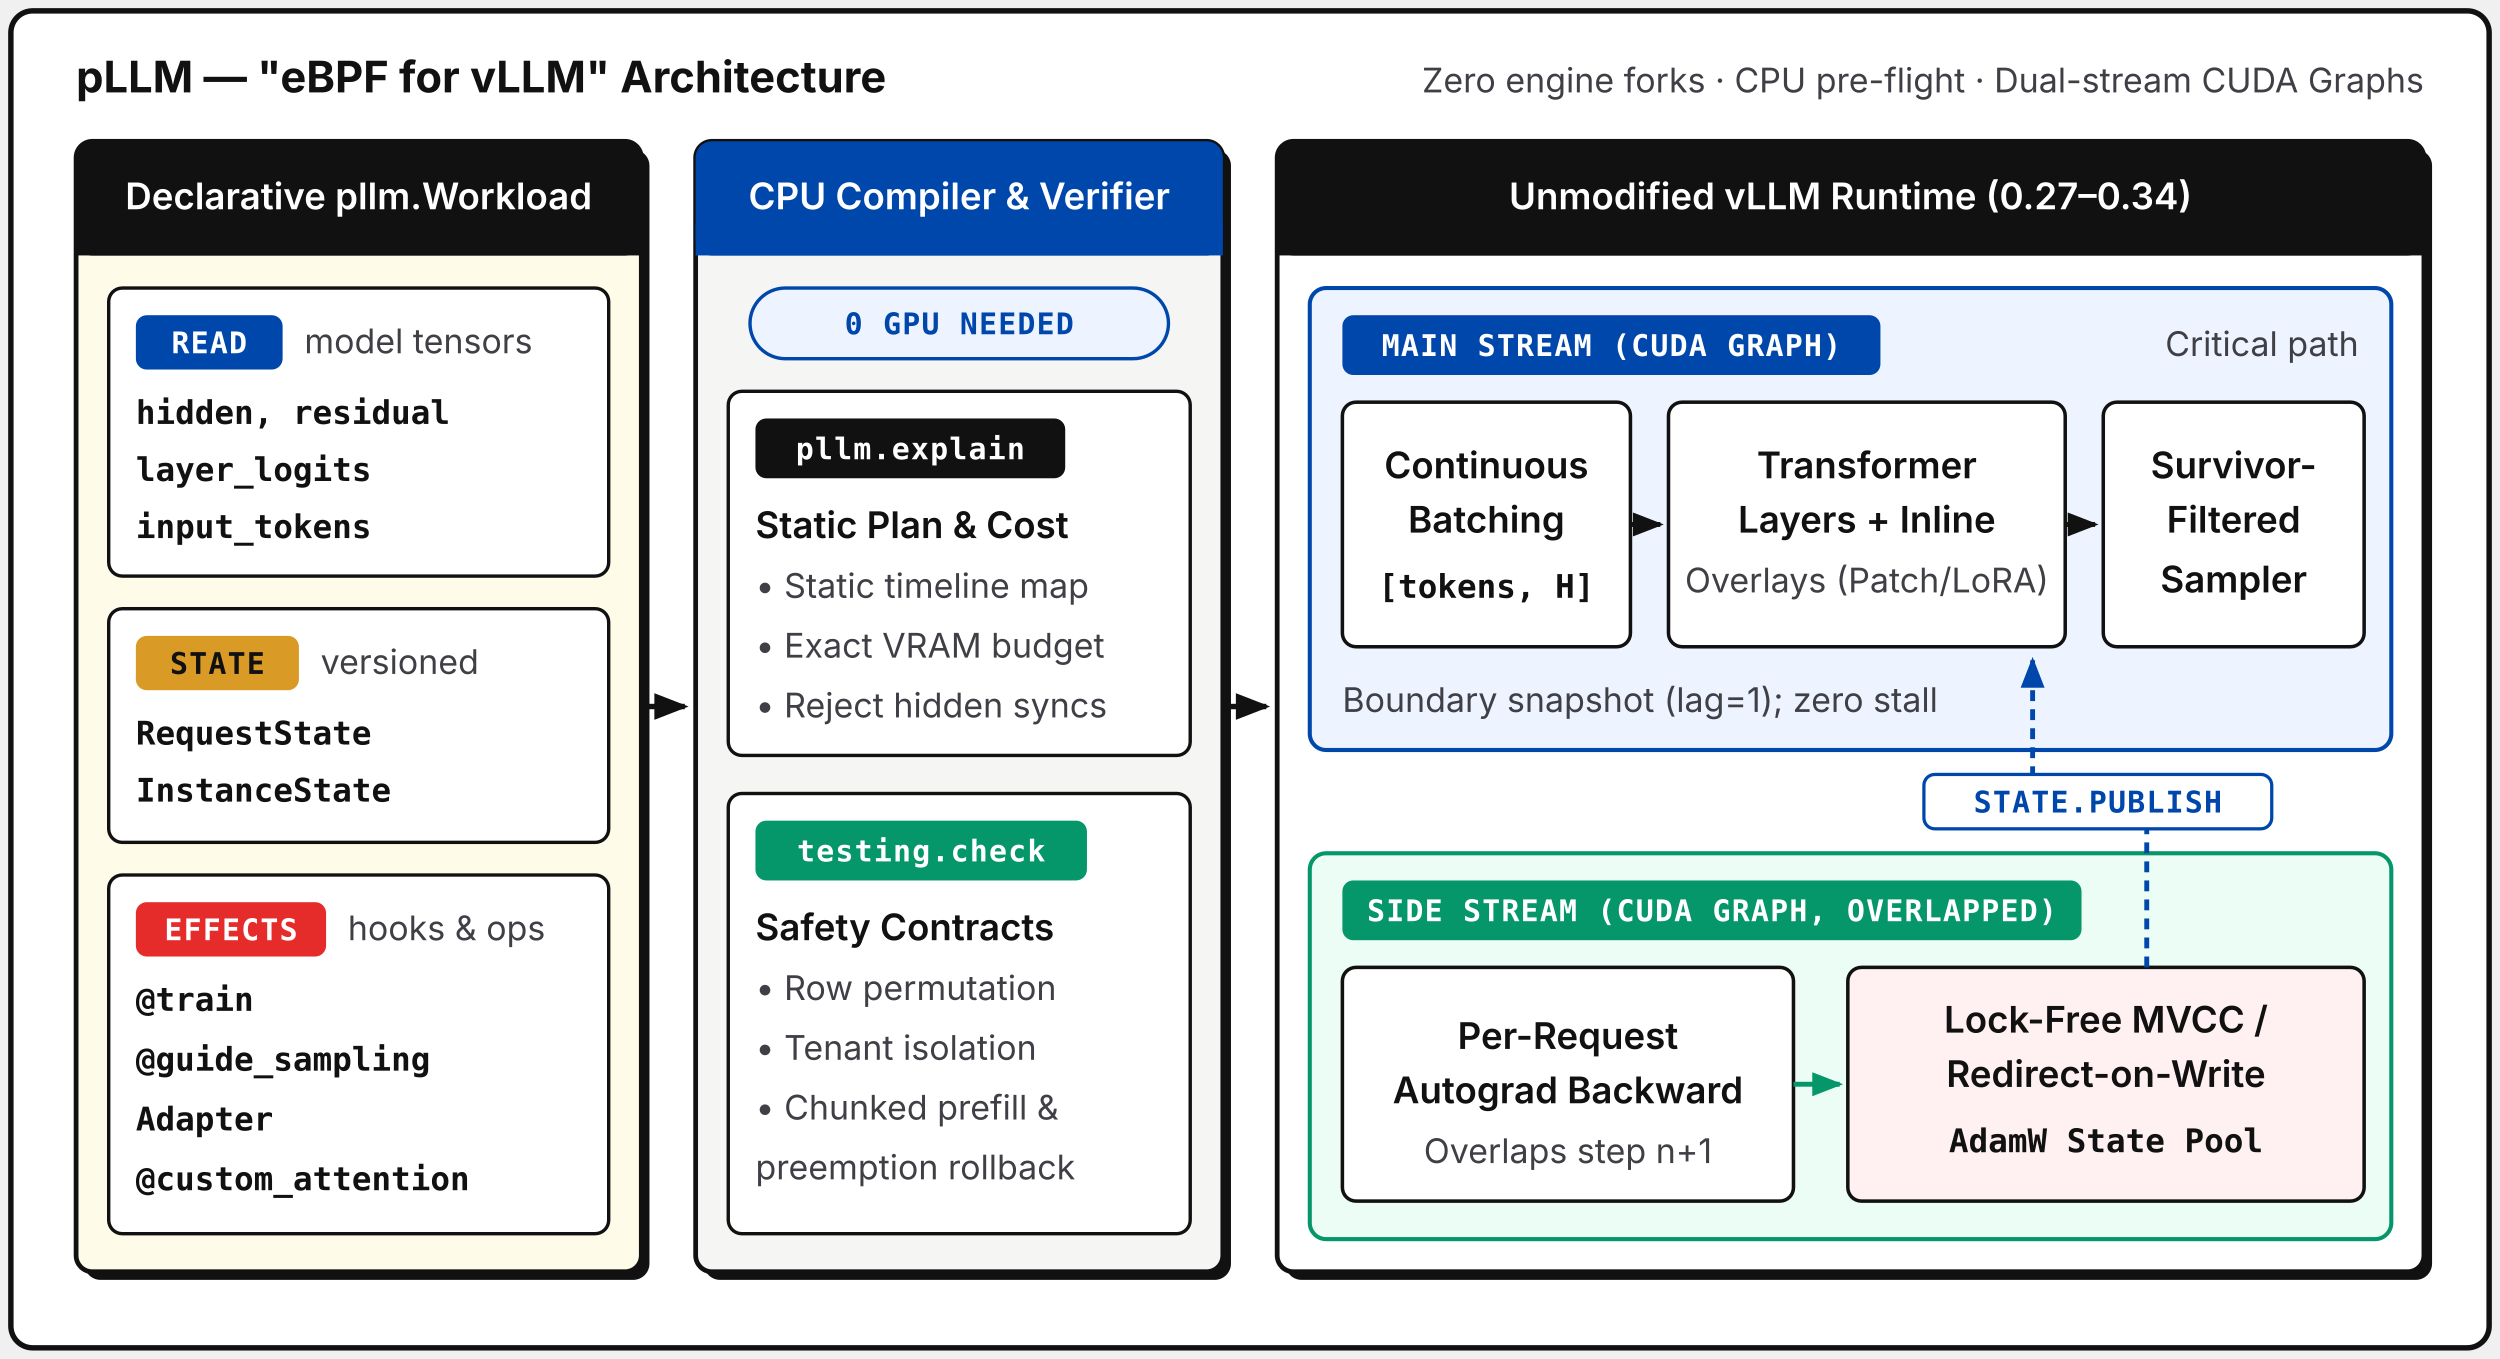
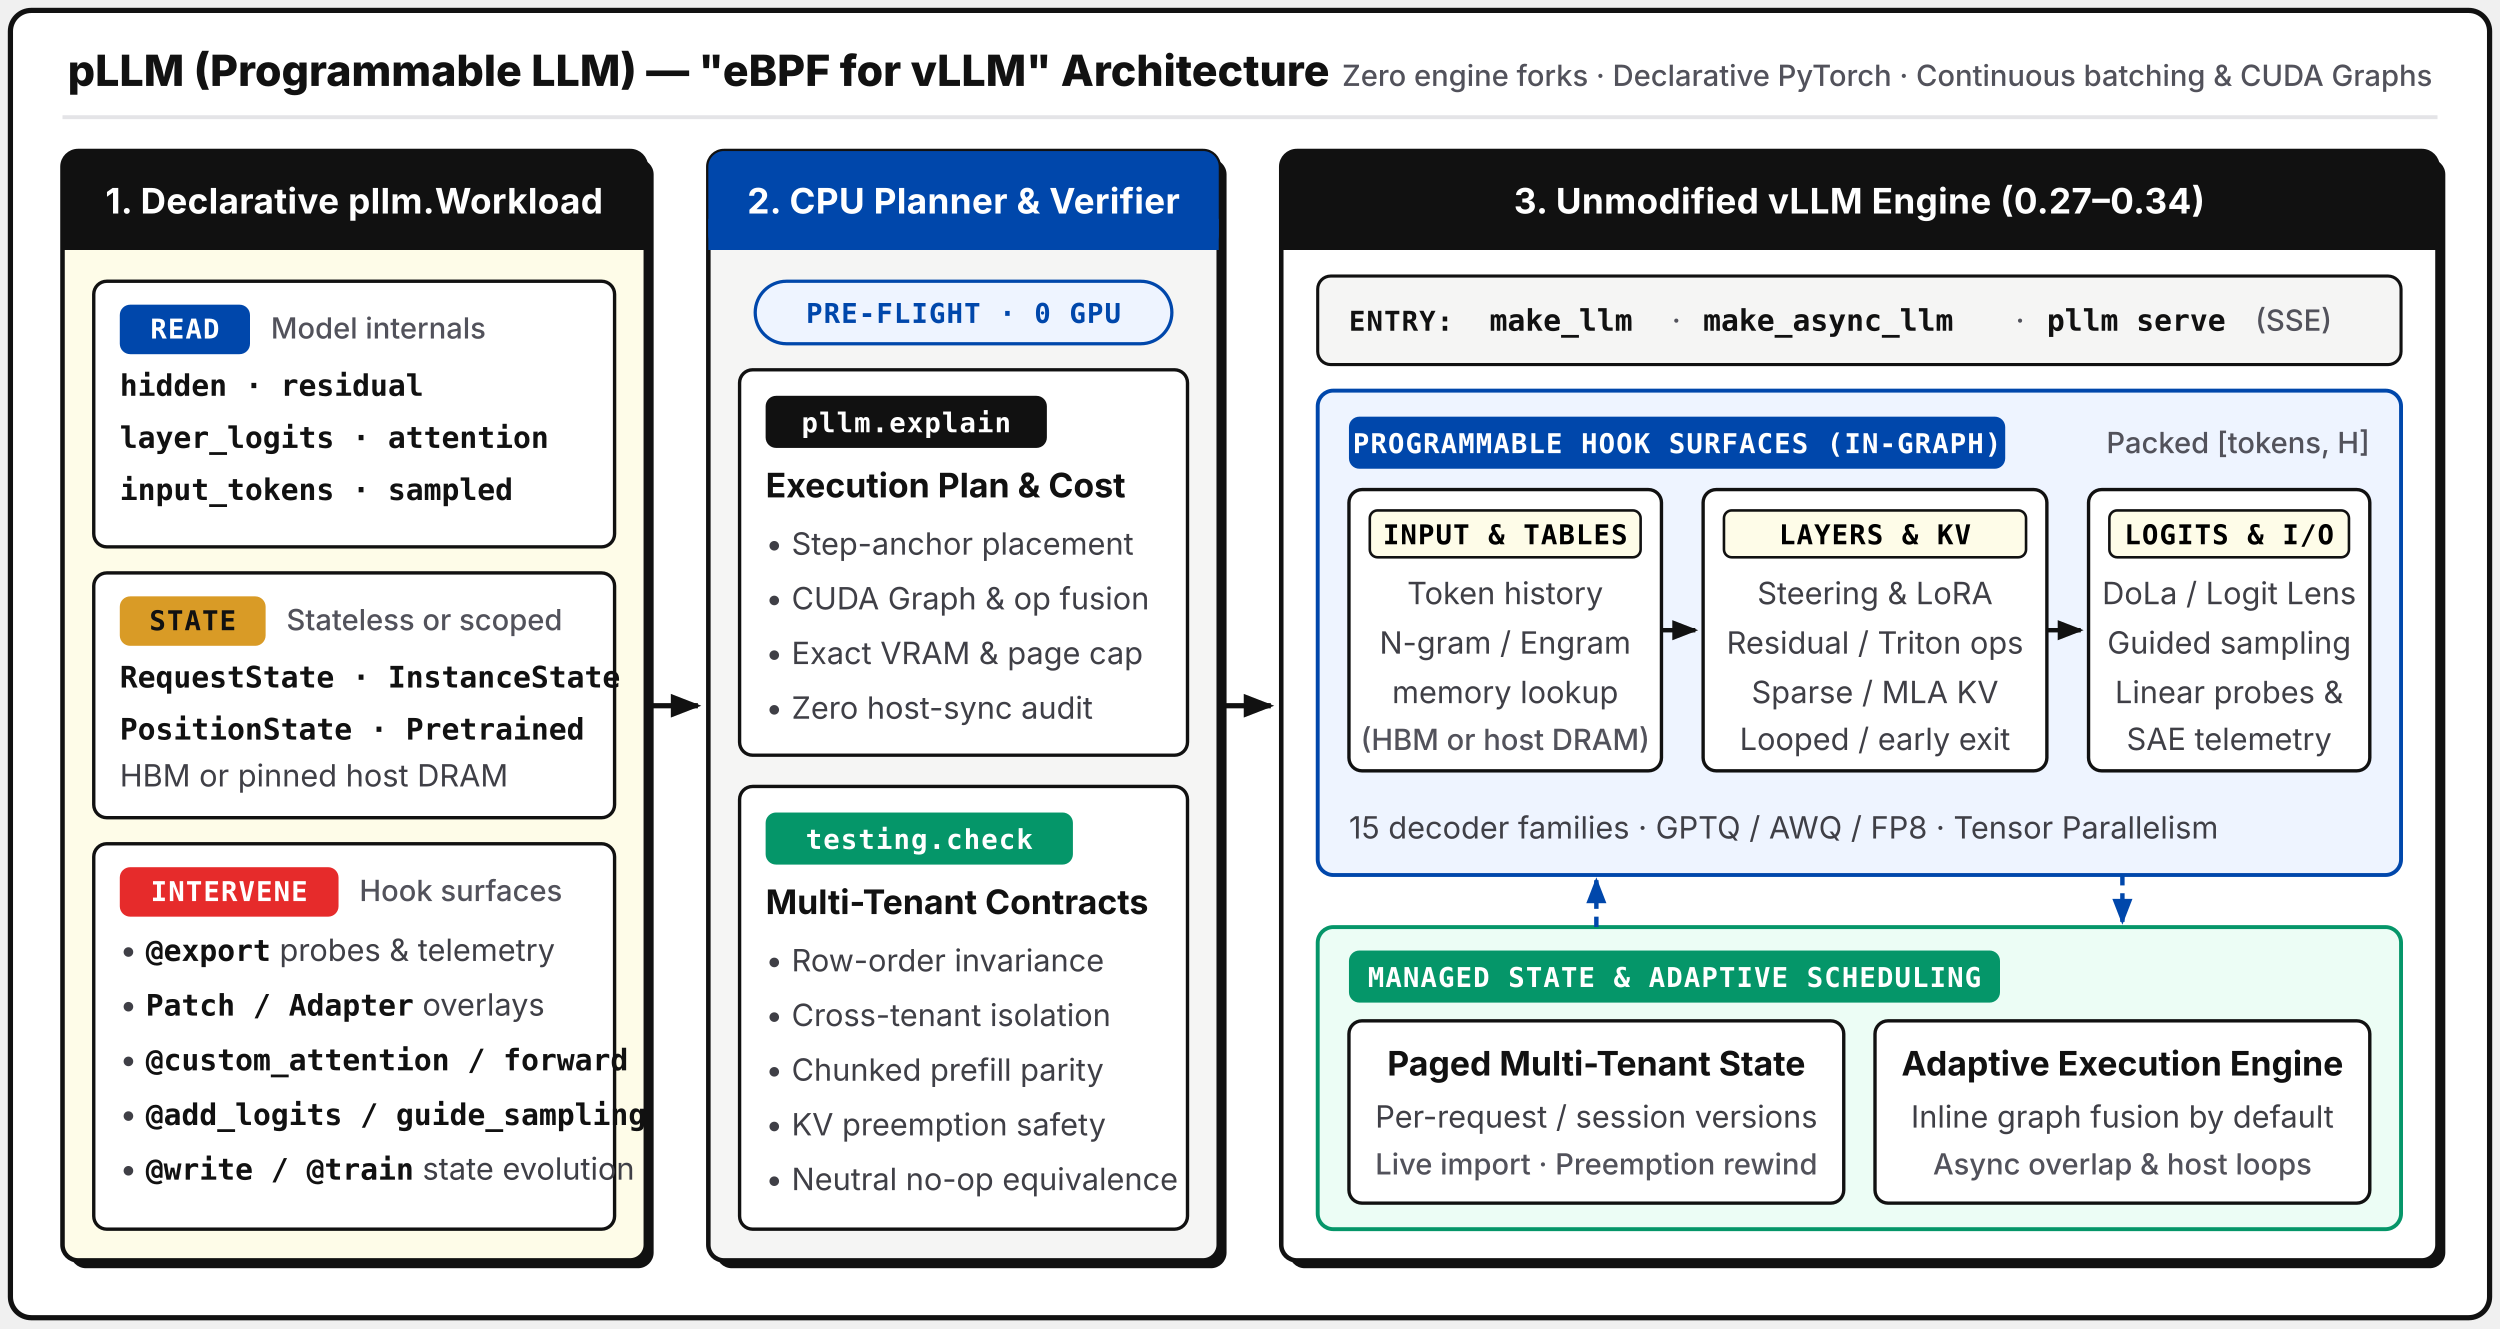
- <svg xmlns="http://www.w3.org/2000/svg" viewBox="0 0 920 500" width="100%" role="img" aria-label="pLLM End-to-End Architecture: Declarative Workload, CPU Pre-Flight Compiler and Verifier, and Unmodified vLLM Dual-Stream Runtime">
+ <svg xmlns="http://www.w3.org/2000/svg" viewBox="0 0 960 510" width="100%" role="img" aria-label="pLLM Architecture Overview: Declarative PyTorch Workload, CPU Pre-Flight Planner and Verifier, and Programmable Hook Surfaces in Unmodified vLLM">
  <style>
-     .title { font: 700 16px "DM Sans", -apple-system, "PingFang SC", "Microsoft YaHei", sans-serif; fill: #111111; }
-     .hdr { font: 600 13.5px "DM Sans", -apple-system, "PingFang SC", "Microsoft YaHei", sans-serif; fill: #ffffff; }
-     .label { font: 600 13.5px "DM Sans", -apple-system, "PingFang SC", "Microsoft YaHei", sans-serif; fill: #111111; }
-     .sub { font: 400 12.5px "DM Sans", -apple-system, "PingFang SC", "Microsoft YaHei", sans-serif; fill: #3f3f46; }
-     .mono { font: 600 12px "JetBrains Mono", "SF Mono", Menlo, Consolas, monospace; fill: #111111; }
-     .badge { font: 700 11px "JetBrains Mono", monospace; letter-spacing: 0.04em; }
+     .title { font: 800 16.5px "DM Sans", -apple-system, BlinkMacSystemFont, "PingFang SC", sans-serif; fill: #111111; }
+     .hdr { font: 700 13.5px "DM Sans", -apple-system, BlinkMacSystemFont, "PingFang SC", sans-serif; fill: #ffffff; letter-spacing: 0.01em; }
+     .label { font: 700 13px "DM Sans", -apple-system, BlinkMacSystemFont, "PingFang SC", sans-serif; fill: #111111; }
+     .sub { font: 400 11.8px "DM Sans", -apple-system, BlinkMacSystemFont, "PingFang SC", sans-serif; fill: #3f3f46; }
+     .muted { font: 500 11.2px "DM Sans", -apple-system, BlinkMacSystemFont, "PingFang SC", sans-serif; fill: #52525b; }
+     .mono { font: 600 11.4px "JetBrains Mono", "SF Mono", Menlo, Consolas, monospace; fill: #111111; }
+     .badge { font: 700 10.5px "JetBrains Mono", "SF Mono", Menlo, monospace; letter-spacing: 0.04em; }
  </style>
  <defs>
-     <marker id="arrow-ink" viewBox="0 0 10 10" refX="8" refY="5" markerWidth="7" markerHeight="7" orient="auto">
+     <marker id="arr-ink" viewBox="0 0 10 10" refX="8" refY="5" markerWidth="6.5" markerHeight="6.5" orient="auto">
      <path d="M 0 1.5 L 9 5 L 0 8.5 z" fill="#111111" />
    </marker>
-     <marker id="arrow-blue" viewBox="0 0 10 10" refX="8" refY="5" markerWidth="7" markerHeight="7" orient="auto">
+     <marker id="arr-blue" viewBox="0 0 10 10" refX="8" refY="5" markerWidth="6.5" markerHeight="6.5" orient="auto">
      <path d="M 0 1.5 L 9 5 L 0 8.5 z" fill="#0047ab" />
    </marker>
-     <marker id="arrow-emerald" viewBox="0 0 10 10" refX="8" refY="5" markerWidth="7" markerHeight="7" orient="auto">
-       <path d="M 0 1.5 L 9 5 L 0 8.5 z" fill="#059669" />
-     </marker>
  </defs>
-   <rect x="4" y="4" width="912" height="492" rx="8" fill="#ffffff" stroke="#111111" stroke-width="2" />
-   <text x="28" y="34" class="title">pLLM — "eBPF for vLLM" Architecture</text>
-   <text x="892" y="34" text-anchor="end" class="sub">Zero engine forks · CPU pre-flight · Dual-stream CUDA Graphs</text>
-   <rect x="31" y="55" width="208" height="416" rx="6" fill="#111111" />
-   <rect x="28" y="52" width="208" height="416" rx="6" fill="#fefce8" stroke="#111111" stroke-width="1.75" />
-   <rect x="28" y="52" width="208" height="42" rx="6" fill="#111111" />
-   <rect x="28" y="82" width="208" height="12" fill="#111111" />
-   <text x="132" y="77" text-anchor="middle" class="hdr">Declarative pllm.Workload</text>
-   <rect x="40" y="106" width="184" height="106" rx="5" fill="#ffffff" stroke="#111111" stroke-width="1.25" />
-   <rect x="50" y="116" width="54" height="20" rx="4" fill="#0047ab" />
-   <text x="77" y="130" text-anchor="middle" class="badge" fill="#ffffff">READ</text>
-   <text x="112" y="130" class="sub">model tensors</text>
-   <text x="50" y="156" class="mono">hidden, residual</text>
-   <text x="50" y="177" class="mono">layer_logits</text>
-   <text x="50" y="198" class="mono">input_tokens</text>
-   <rect x="40" y="224" width="184" height="86" rx="5" fill="#ffffff" stroke="#111111" stroke-width="1.25" />
-   <rect x="50" y="234" width="60" height="20" rx="4" fill="#d99b26" />
-   <text x="80" y="248" text-anchor="middle" class="badge" fill="#111111">STATE</text>
-   <text x="118" y="248" class="sub">versioned</text>
-   <text x="50" y="274" class="mono">RequestState</text>
-   <text x="50" y="295" class="mono">InstanceState</text>
-   <rect x="40" y="322" width="184" height="132" rx="5" fill="#ffffff" stroke="#111111" stroke-width="1.25" />
-   <rect x="50" y="332" width="70" height="20" rx="4" fill="#e62b2b" />
-   <text x="85" y="346" text-anchor="middle" class="badge" fill="#ffffff">EFFECTS</text>
-   <text x="128" y="346" class="sub">hooks &amp; ops</text>
-   <text x="50" y="372" class="mono">@train</text>
-   <text x="50" y="394" class="mono">@guide_sampling</text>
-   <text x="50" y="416" class="mono">Adapter</text>
-   <text x="50" y="438" class="mono">@custom_attention</text>
-   <line x1="236" y1="260" x2="252" y2="260" stroke="#111111" stroke-width="2" marker-end="url(#arrow-ink)" />
-   <rect x="259" y="55" width="194" height="416" rx="6" fill="#111111" />
-   <rect x="256" y="52" width="194" height="416" rx="6" fill="#f5f5f4" stroke="#111111" stroke-width="1.75" />
-   <rect x="256" y="52" width="194" height="42" rx="6" fill="#0047ab" />
-   <rect x="256" y="82" width="194" height="12" fill="#0047ab" />
-   <text x="353" y="77" text-anchor="middle" class="hdr">CPU Compiler &amp; Verifier</text>
-   <rect x="276" y="106" width="154" height="26" rx="13" fill="#eef4ff" stroke="#0047ab" stroke-width="1.25" />
-   <text x="353" y="123" text-anchor="middle" class="badge" fill="#0047ab">0 GPU NEEDED</text>
-   <rect x="268" y="144" width="170" height="134" rx="5" fill="#ffffff" stroke="#111111" stroke-width="1.25" />
-   <rect x="278" y="154" width="114" height="22" rx="4" fill="#111111" />
-   <text x="335" y="169" text-anchor="middle" class="badge" fill="#ffffff">pllm.explain</text>
-   <text x="278" y="198" class="label">Static Plan &amp; Cost</text>
-   <text x="278" y="220" class="sub">• Static timeline map</text>
-   <text x="278" y="242" class="sub">• Exact VRAM budget</text>
-   <text x="278" y="264" class="sub">• Reject hidden syncs</text>
-   <rect x="268" y="292" width="170" height="162" rx="5" fill="#ffffff" stroke="#111111" stroke-width="1.25" />
-   <rect x="278" y="302" width="122" height="22" rx="4" fill="#059669" />
-   <text x="339" y="317" text-anchor="middle" class="badge" fill="#ffffff">testing.check</text>
-   <text x="278" y="346" class="label">Safety Contracts</text>
-   <text x="278" y="368" class="sub">• Row permutation</text>
-   <text x="278" y="390" class="sub">• Tenant isolation</text>
-   <text x="278" y="412" class="sub">• Chunked prefill &amp;</text>
-   <text x="278" y="434" class="sub">  preemption rollback</text>
-   <line x1="450" y1="260" x2="466" y2="260" stroke="#111111" stroke-width="2" marker-end="url(#arrow-ink)" />
-   <rect x="473" y="55" width="422" height="416" rx="6" fill="#111111" />
-   <rect x="470" y="52" width="422" height="416" rx="6" fill="#ffffff" stroke="#111111" stroke-width="1.75" />
-   <rect x="470" y="52" width="422" height="42" rx="6" fill="#111111" />
-   <rect x="470" y="82" width="422" height="12" fill="#111111" />
-   <text x="681" y="77" text-anchor="middle" class="hdr">Unmodified vLLM Runtime (0.27–0.34)</text>
-   <rect x="482" y="106" width="398" height="170" rx="6" fill="#eef4ff" stroke="#0047ab" stroke-width="1.5" />
-   <rect x="494" y="116" width="198" height="22" rx="4" fill="#0047ab" />
-   <text x="593" y="131" text-anchor="middle" class="badge" fill="#ffffff">MAIN STREAM (CUDA GRAPH)</text>
-   <text x="868" y="131" text-anchor="end" class="sub">Critical path</text>
-   <rect x="494" y="148" width="106" height="90" rx="5" fill="#ffffff" stroke="#111111" stroke-width="1.3" />
-   <text x="547" y="176" text-anchor="middle" class="label">Continuous</text>
-   <text x="547" y="196" text-anchor="middle" class="label">Batching</text>
-   <text x="547" y="220" text-anchor="middle" class="mono">[tokens, H]</text>
-   <line x1="600" y1="193" x2="611" y2="193" stroke="#111111" stroke-width="1.8" marker-end="url(#arrow-ink)" />
-   <rect x="614" y="148" width="146" height="90" rx="5" fill="#ffffff" stroke="#111111" stroke-width="1.3" />
-   <text x="687" y="176" text-anchor="middle" class="label">Transformer</text>
-   <text x="687" y="196" text-anchor="middle" class="label">Layers + Inline</text>
-   <text x="687" y="218" text-anchor="middle" class="sub">Overlays (Patch/LoRA)</text>
-   <line x1="760" y1="193" x2="771" y2="193" stroke="#111111" stroke-width="1.8" marker-end="url(#arrow-ink)" />
-   <rect x="774" y="148" width="96" height="90" rx="5" fill="#ffffff" stroke="#111111" stroke-width="1.3" />
-   <text x="822" y="176" text-anchor="middle" class="label">Survivor-</text>
-   <text x="822" y="196" text-anchor="middle" class="label">Filtered</text>
-   <text x="822" y="218" text-anchor="middle" class="label">Sampler</text>
-   <text x="494" y="262" class="sub">Boundary snapshot (lag=1); zero stall</text>
-   <rect x="482" y="314" width="398" height="142" rx="6" fill="#ecfdf5" stroke="#059669" stroke-width="1.5" />
-   <rect x="494" y="324" width="272" height="22" rx="4" fill="#059669" />
-   <text x="630" y="339" text-anchor="middle" class="badge" fill="#ffffff">SIDE STREAM (CUDA GRAPH, OVERLAPPED)</text>
-   <rect x="494" y="356" width="166" height="86" rx="5" fill="#ffffff" stroke="#111111" stroke-width="1.3" />
-   <text x="577" y="386" text-anchor="middle" class="label">Per-Request</text>
-   <text x="577" y="406" text-anchor="middle" class="label">Autograd Backward</text>
-   <text x="577" y="428" text-anchor="middle" class="sub">Overlaps step n+1</text>
-   <line x1="660" y1="399" x2="677" y2="399" stroke="#059669" stroke-width="1.8" marker-end="url(#arrow-emerald)" />
-   <rect x="680" y="356" width="190" height="86" rx="5" fill="#fff1f2" stroke="#111111" stroke-width="1.3" />
-   <text x="775" y="380" text-anchor="middle" class="label">Lock-Free MVCC /</text>
-   <text x="775" y="400" text-anchor="middle" class="label">Redirect-on-Write</text>
-   <text x="775" y="424" text-anchor="middle" class="mono">AdamW State Pool</text>
-   <path d="M 790 356 L 790 295 L 748 295 L 748 243" fill="none" stroke="#0047ab" stroke-width="1.8" stroke-dasharray="4 3" marker-end="url(#arrow-blue)" />
-   <rect x="708" y="285" width="128" height="20" rx="4" fill="#ffffff" stroke="#0047ab" stroke-width="1.2" />
-   <text x="772" y="299" text-anchor="middle" class="badge" fill="#0047ab">STATE.PUBLISH</text>
+   <rect x="4" y="4" width="952" height="502" rx="8" fill="#ffffff" stroke="#111111" stroke-width="2" />
+   <text x="26" y="33" class="title">pLLM (Programmable LLM) — "eBPF for vLLM" Architecture</text>
+   <text x="934" y="33" text-anchor="end" class="muted">Zero engine forks · Declarative PyTorch · Continuous batching &amp; CUDA Graphs</text>
+   <line x1="24" y1="45" x2="936" y2="45" stroke="#e4e4e7" stroke-width="1.5" />
+   <rect x="27" y="61" width="224" height="426" rx="6" fill="#111111" />
+   <rect x="24" y="58" width="224" height="426" rx="6" fill="#fefce8" stroke="#111111" stroke-width="1.75" />
+   <rect x="24" y="58" width="224" height="38" rx="6" fill="#111111" />
+   <rect x="24" y="84" width="224" height="12" fill="#111111" />
+   <text x="136" y="82" text-anchor="middle" class="hdr">1. Declarative pllm.Workload</text>
+   <rect x="36" y="108" width="200" height="102" rx="5" fill="#ffffff" stroke="#111111" stroke-width="1.3" />
+   <rect x="46" y="117" width="50" height="19" rx="4" fill="#0047ab" />
+   <text x="71" y="130" text-anchor="middle" class="badge" fill="#ffffff">READ</text>
+   <text x="104" y="130" class="muted">Model internals</text>
+   <text x="46" y="152" class="mono">hidden · residual</text>
+   <text x="46" y="172" class="mono">layer_logits · attention</text>
+   <text x="46" y="192" class="mono">input_tokens · sampled</text>
+   <rect x="36" y="220" width="200" height="94" rx="5" fill="#ffffff" stroke="#111111" stroke-width="1.3" />
+   <rect x="46" y="229" width="56" height="19" rx="4" fill="#d99b26" />
+   <text x="74" y="242" text-anchor="middle" class="badge" fill="#111111">STATE</text>
+   <text x="110" y="242" class="muted">Stateless or scoped</text>
+   <text x="46" y="264" class="mono">RequestState · InstanceState</text>
+   <text x="46" y="284" class="mono">PositionState · Pretrained</text>
+   <text x="46" y="302" class="sub">HBM or pinned host DRAM</text>
+   <rect x="36" y="324" width="200" height="148" rx="5" fill="#ffffff" stroke="#111111" stroke-width="1.3" />
+   <rect x="46" y="333" width="84" height="19" rx="4" fill="#e62b2b" />
+   <text x="88" y="346" text-anchor="middle" class="badge" fill="#ffffff">INTERVENE</text>
+   <text x="138" y="346" class="muted">Hook surfaces</text>
+   <text x="46" y="369" class="sub">• <tspan class="mono">@export</tspan> probes &amp; telemetry</text>
+   <text x="46" y="390" class="sub">• <tspan class="mono">Patch / Adapter</tspan> overlays</text>
+   <text x="46" y="411" class="sub">• <tspan class="mono">@custom_attention / forward</tspan>
+   </text>
+   <text x="46" y="432" class="sub">• <tspan class="mono">@add_logits / guide_sampling</tspan>
+   </text>
+   <text x="46" y="453" class="sub">• <tspan class="mono">@write / @train</tspan> state evolution</text>
+   <line x1="248" y1="271" x2="268" y2="271" stroke="#111111" stroke-width="2" marker-end="url(#arr-ink)" />
+   <rect x="275" y="61" width="196" height="426" rx="6" fill="#111111" />
+   <rect x="272" y="58" width="196" height="426" rx="6" fill="#f5f5f4" stroke="#111111" stroke-width="1.75" />
+   <rect x="272" y="58" width="196" height="38" rx="6" fill="#0047ab" />
+   <rect x="272" y="84" width="196" height="12" fill="#0047ab" />
+   <text x="370" y="82" text-anchor="middle" class="hdr">2. CPU Planner &amp; Verifier</text>
+   <rect x="290" y="108" width="160" height="24" rx="12" fill="#eef4ff" stroke="#0047ab" stroke-width="1.25" />
+   <text x="370" y="124" text-anchor="middle" class="badge" fill="#0047ab">PRE-FLIGHT · 0 GPU</text>
+   <rect x="284" y="142" width="172" height="148" rx="5" fill="#ffffff" stroke="#111111" stroke-width="1.3" />
+   <rect x="294" y="152" width="108" height="20" rx="4" fill="#111111" />
+   <text x="348" y="166" text-anchor="middle" class="badge" fill="#ffffff">pllm.explain</text>
+   <text x="294" y="191" class="label">Execution Plan &amp; Cost</text>
+   <text x="294" y="213" class="sub">• Step-anchor placement</text>
+   <text x="294" y="234" class="sub">• CUDA Graph &amp; op fusion</text>
+   <text x="294" y="255" class="sub">• Exact VRAM &amp; page cap</text>
+   <text x="294" y="276" class="sub">• Zero host-sync audit</text>
+   <rect x="284" y="302" width="172" height="170" rx="5" fill="#ffffff" stroke="#111111" stroke-width="1.3" />
+   <rect x="294" y="312" width="118" height="20" rx="4" fill="#059669" />
+   <text x="353" y="326" text-anchor="middle" class="badge" fill="#ffffff">testing.check</text>
+   <text x="294" y="351" class="label">Multi-Tenant Contracts</text>
+   <text x="294" y="373" class="sub">• Row-order invariance</text>
+   <text x="294" y="394" class="sub">• Cross-tenant isolation</text>
+   <text x="294" y="415" class="sub">• Chunked prefill parity</text>
+   <text x="294" y="436" class="sub">• KV preemption safety</text>
+   <text x="294" y="457" class="sub">• Neutral no-op equivalence</text>
+   <line x1="468" y1="271" x2="488" y2="271" stroke="#111111" stroke-width="2" marker-end="url(#arr-ink)" />
+   <rect x="495" y="61" width="444" height="426" rx="6" fill="#111111" />
+   <rect x="492" y="58" width="444" height="426" rx="6" fill="#ffffff" stroke="#111111" stroke-width="1.75" />
+   <rect x="492" y="58" width="444" height="38" rx="6" fill="#111111" />
+   <rect x="492" y="84" width="444" height="12" fill="#111111" />
+   <text x="714" y="82" text-anchor="middle" class="hdr">3. Unmodified vLLM Engine (0.27–0.34)</text>
+   <rect x="506" y="106" width="416" height="34" rx="5" fill="#f5f5f4" stroke="#111111" stroke-width="1.2" />
+   <text x="518" y="127" class="badge" fill="#111111">ENTRY:</text>
+   <text x="572" y="127" class="mono">make_llm</text>
+   <text x="642" y="127" class="muted">·</text>
+   <text x="654" y="127" class="mono">make_async_llm</text>
+   <text x="774" y="127" class="muted">·</text>
+   <text x="786" y="127" class="mono">pllm serve</text>
+   <text x="866" y="127" class="muted">(SSE)</text>
+   <rect x="506" y="150" width="416" height="186" rx="6" fill="#eef4ff" stroke="#0047ab" stroke-width="1.5" />
+   <rect x="518" y="160" width="252" height="20" rx="4" fill="#0047ab" />
+   <text x="644" y="174" text-anchor="middle" class="badge" fill="#ffffff">PROGRAMMABLE HOOK SURFACES (IN-GRAPH)</text>
+   <text x="910" y="174" text-anchor="end" class="muted">Packed [tokens, H]</text>
+   <rect x="518" y="188" width="120" height="108" rx="5" fill="#ffffff" stroke="#111111" stroke-width="1.3" />
+   <rect x="526" y="196" width="104" height="18" rx="3" fill="#fefce8" stroke="#111111" stroke-width="1" />
+   <text x="578" y="209" text-anchor="middle" class="badge">INPUT &amp; TABLES</text>
+   <text x="578" y="232" text-anchor="middle" class="sub">Token history</text>
+   <text x="578" y="251" text-anchor="middle" class="sub">N-gram / Engram</text>
+   <text x="578" y="270" text-anchor="middle" class="sub">memory lookup</text>
+   <text x="578" y="288" text-anchor="middle" class="muted">(HBM or host DRAM)</text>
+   <line x1="638" y1="242" x2="651" y2="242" stroke="#111111" stroke-width="1.7" marker-end="url(#arr-ink)" />
+   <rect x="654" y="188" width="132" height="108" rx="5" fill="#ffffff" stroke="#111111" stroke-width="1.3" />
+   <rect x="662" y="196" width="116" height="18" rx="3" fill="#fefce8" stroke="#111111" stroke-width="1" />
+   <text x="720" y="209" text-anchor="middle" class="badge">LAYERS &amp; KV</text>
+   <text x="720" y="232" text-anchor="middle" class="sub">Steering &amp; LoRA</text>
+   <text x="720" y="251" text-anchor="middle" class="sub">Residual / Triton ops</text>
+   <text x="720" y="270" text-anchor="middle" class="sub">Sparse / MLA KV</text>
+   <text x="720" y="288" text-anchor="middle" class="sub">Looped / early exit</text>
+   <line x1="786" y1="242" x2="799" y2="242" stroke="#111111" stroke-width="1.7" marker-end="url(#arr-ink)" />
+   <rect x="802" y="188" width="108" height="108" rx="5" fill="#ffffff" stroke="#111111" stroke-width="1.3" />
+   <rect x="810" y="196" width="92" height="18" rx="3" fill="#fefce8" stroke="#111111" stroke-width="1" />
+   <text x="856" y="209" text-anchor="middle" class="badge">LOGITS &amp; I/O</text>
+   <text x="856" y="232" text-anchor="middle" class="sub">DoLa / Logit Lens</text>
+   <text x="856" y="251" text-anchor="middle" class="sub">Guided sampling</text>
+   <text x="856" y="270" text-anchor="middle" class="sub">Linear probes &amp;</text>
+   <text x="856" y="288" text-anchor="middle" class="sub">SAE telemetry</text>
+   <text x="518" y="322" class="sub">15 decoder families · GPTQ / AWQ / FP8 · Tensor Parallelism</text>
+   <rect x="506" y="356" width="416" height="116" rx="6" fill="#ecfdf5" stroke="#059669" stroke-width="1.5" />
+   <rect x="518" y="365" width="250" height="20" rx="4" fill="#059669" />
+   <text x="643" y="379" text-anchor="middle" class="badge" fill="#ffffff">MANAGED STATE &amp; ADAPTIVE SCHEDULING</text>
+   <rect x="518" y="392" width="190" height="70" rx="5" fill="#ffffff" stroke="#111111" stroke-width="1.3" />
+   <text x="613" y="413" text-anchor="middle" class="label">Paged Multi-Tenant State</text>
+   <text x="613" y="433" text-anchor="middle" class="sub">Per-request / session versions</text>
+   <text x="613" y="451" text-anchor="middle" class="muted">Live import · Preemption rewind</text>
+   <rect x="720" y="392" width="190" height="70" rx="5" fill="#ffffff" stroke="#111111" stroke-width="1.3" />
+   <text x="815" y="413" text-anchor="middle" class="label">Adaptive Execution Engine</text>
+   <text x="815" y="433" text-anchor="middle" class="sub">Inline graph fusion by default</text>
+   <text x="815" y="451" text-anchor="middle" class="muted">Async overlap &amp; host loops</text>
+   <line x1="613" y1="356" x2="613" y2="338" stroke="#0047ab" stroke-width="1.7" stroke-dasharray="4 3" marker-end="url(#arr-blue)" />
+   <line x1="815" y1="336" x2="815" y2="354" stroke="#0047ab" stroke-width="1.7" stroke-dasharray="4 3" marker-end="url(#arr-blue)" />
</svg>
